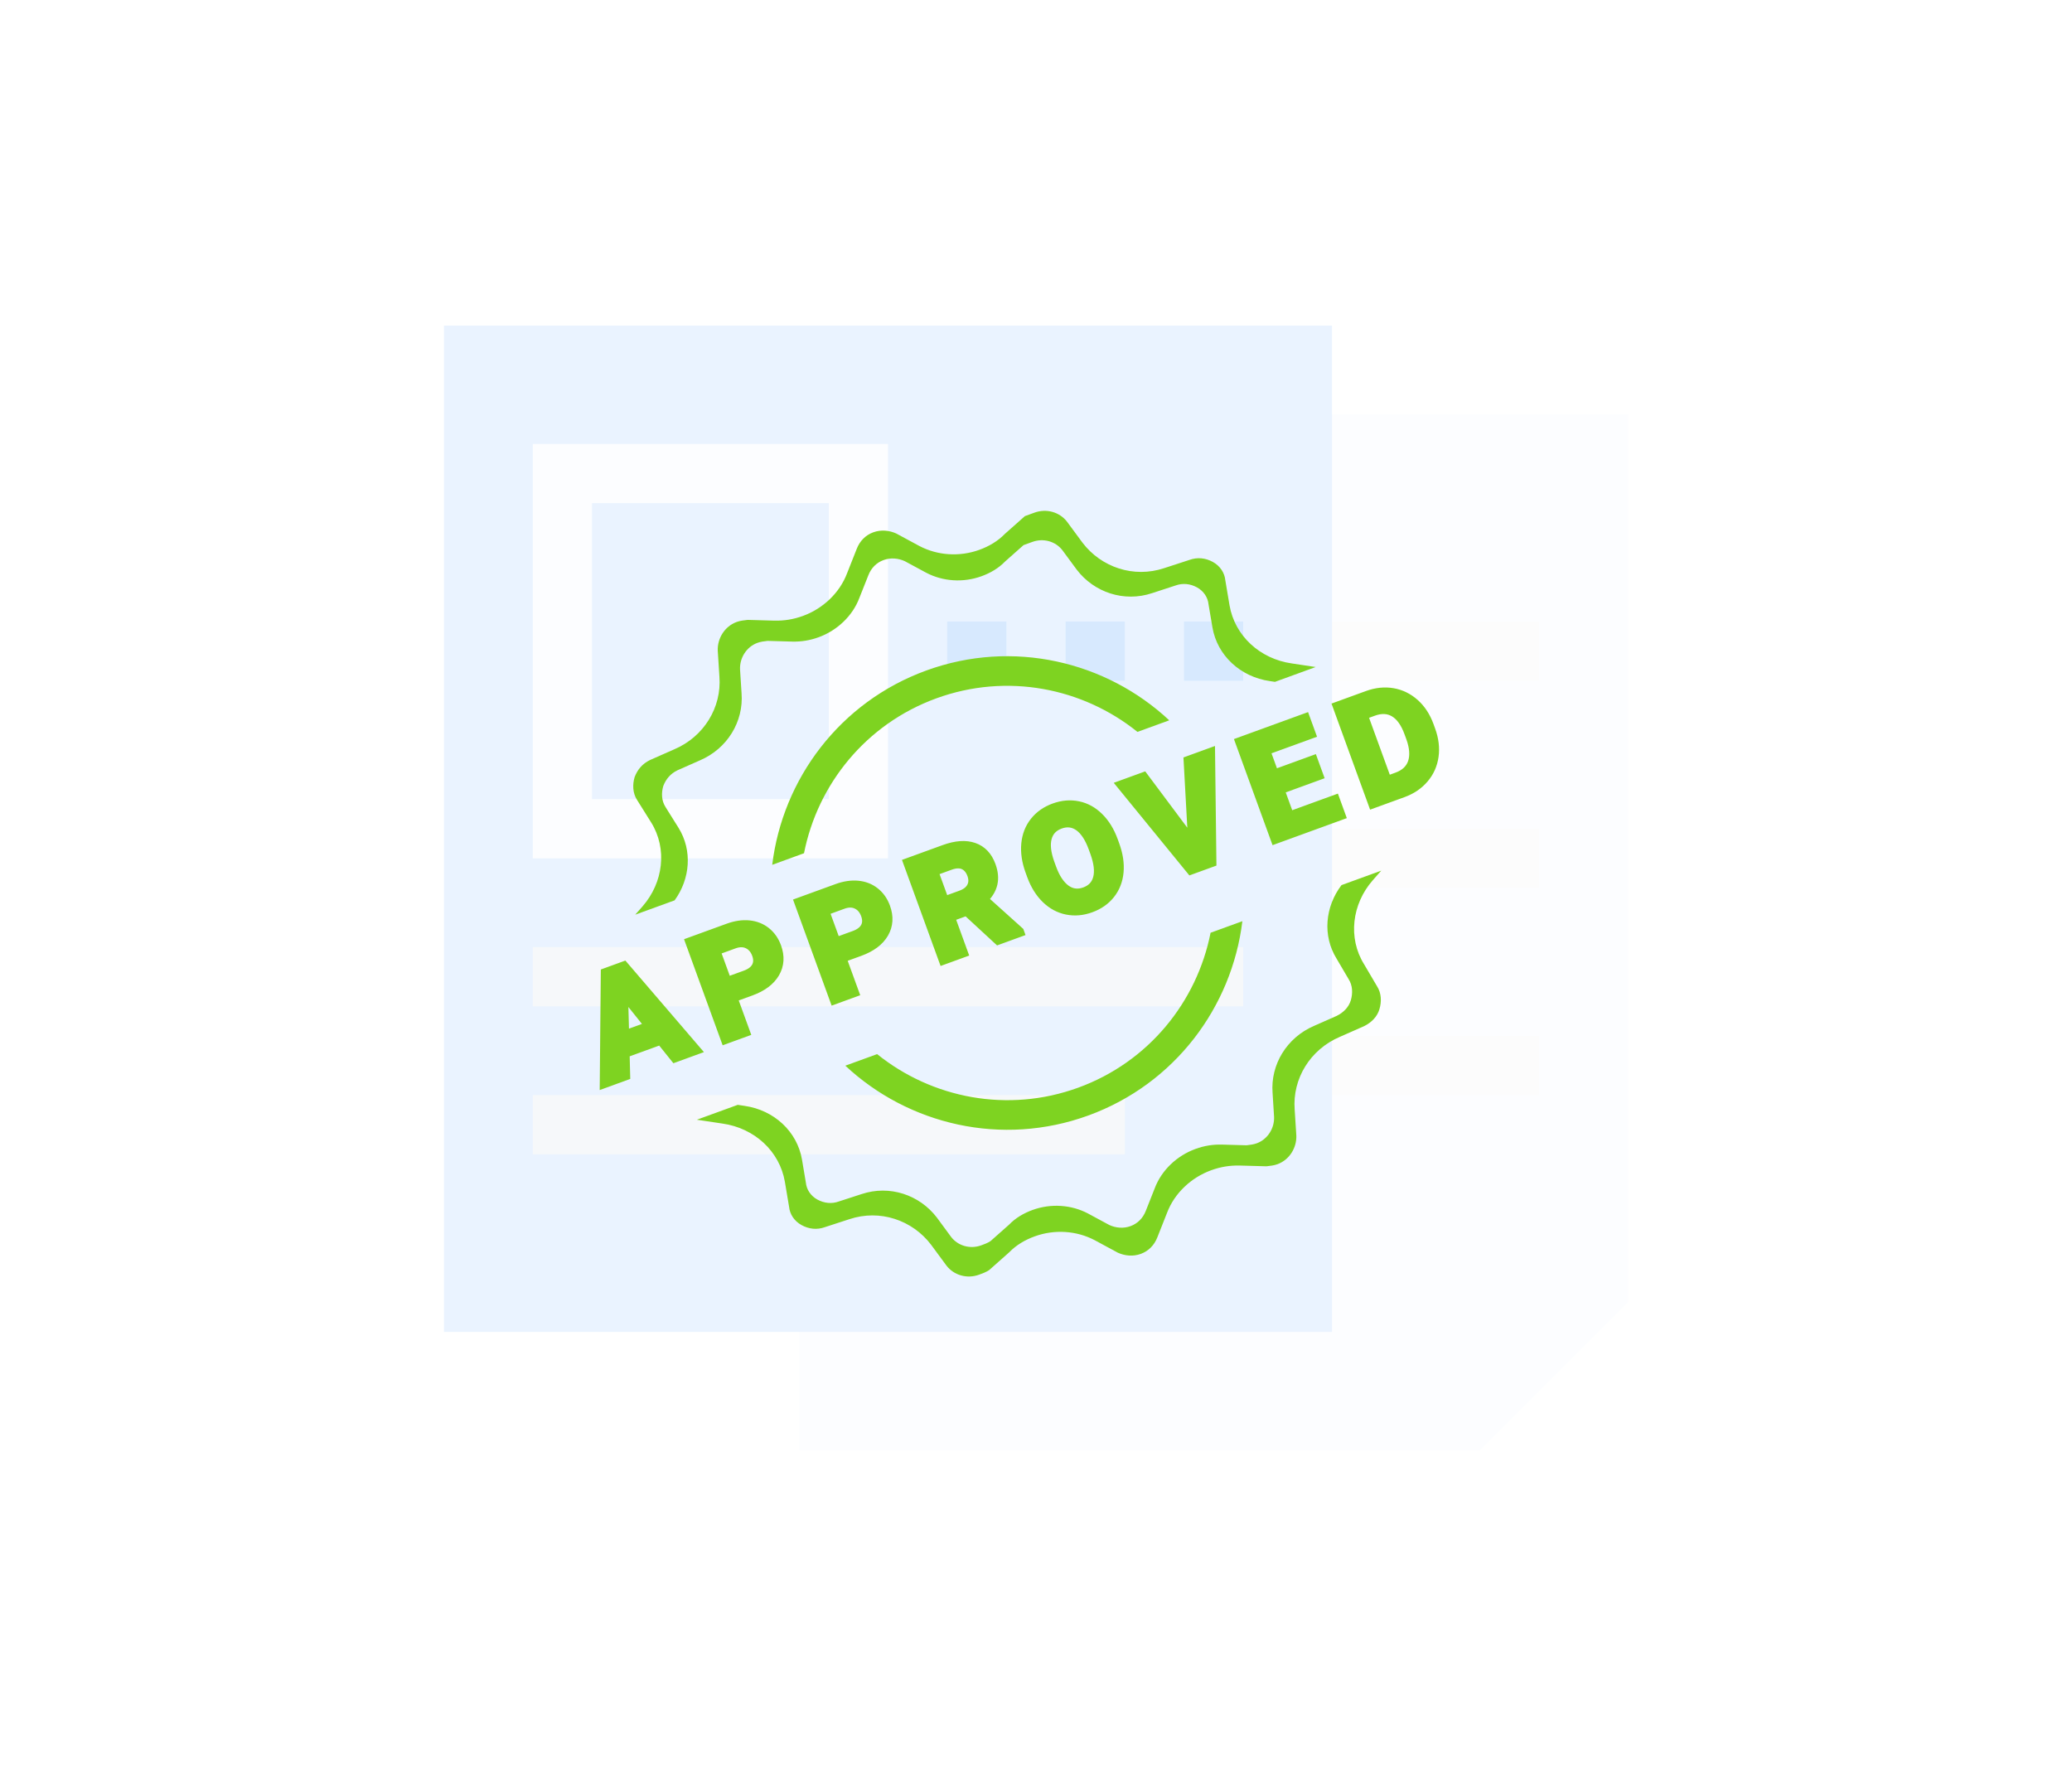
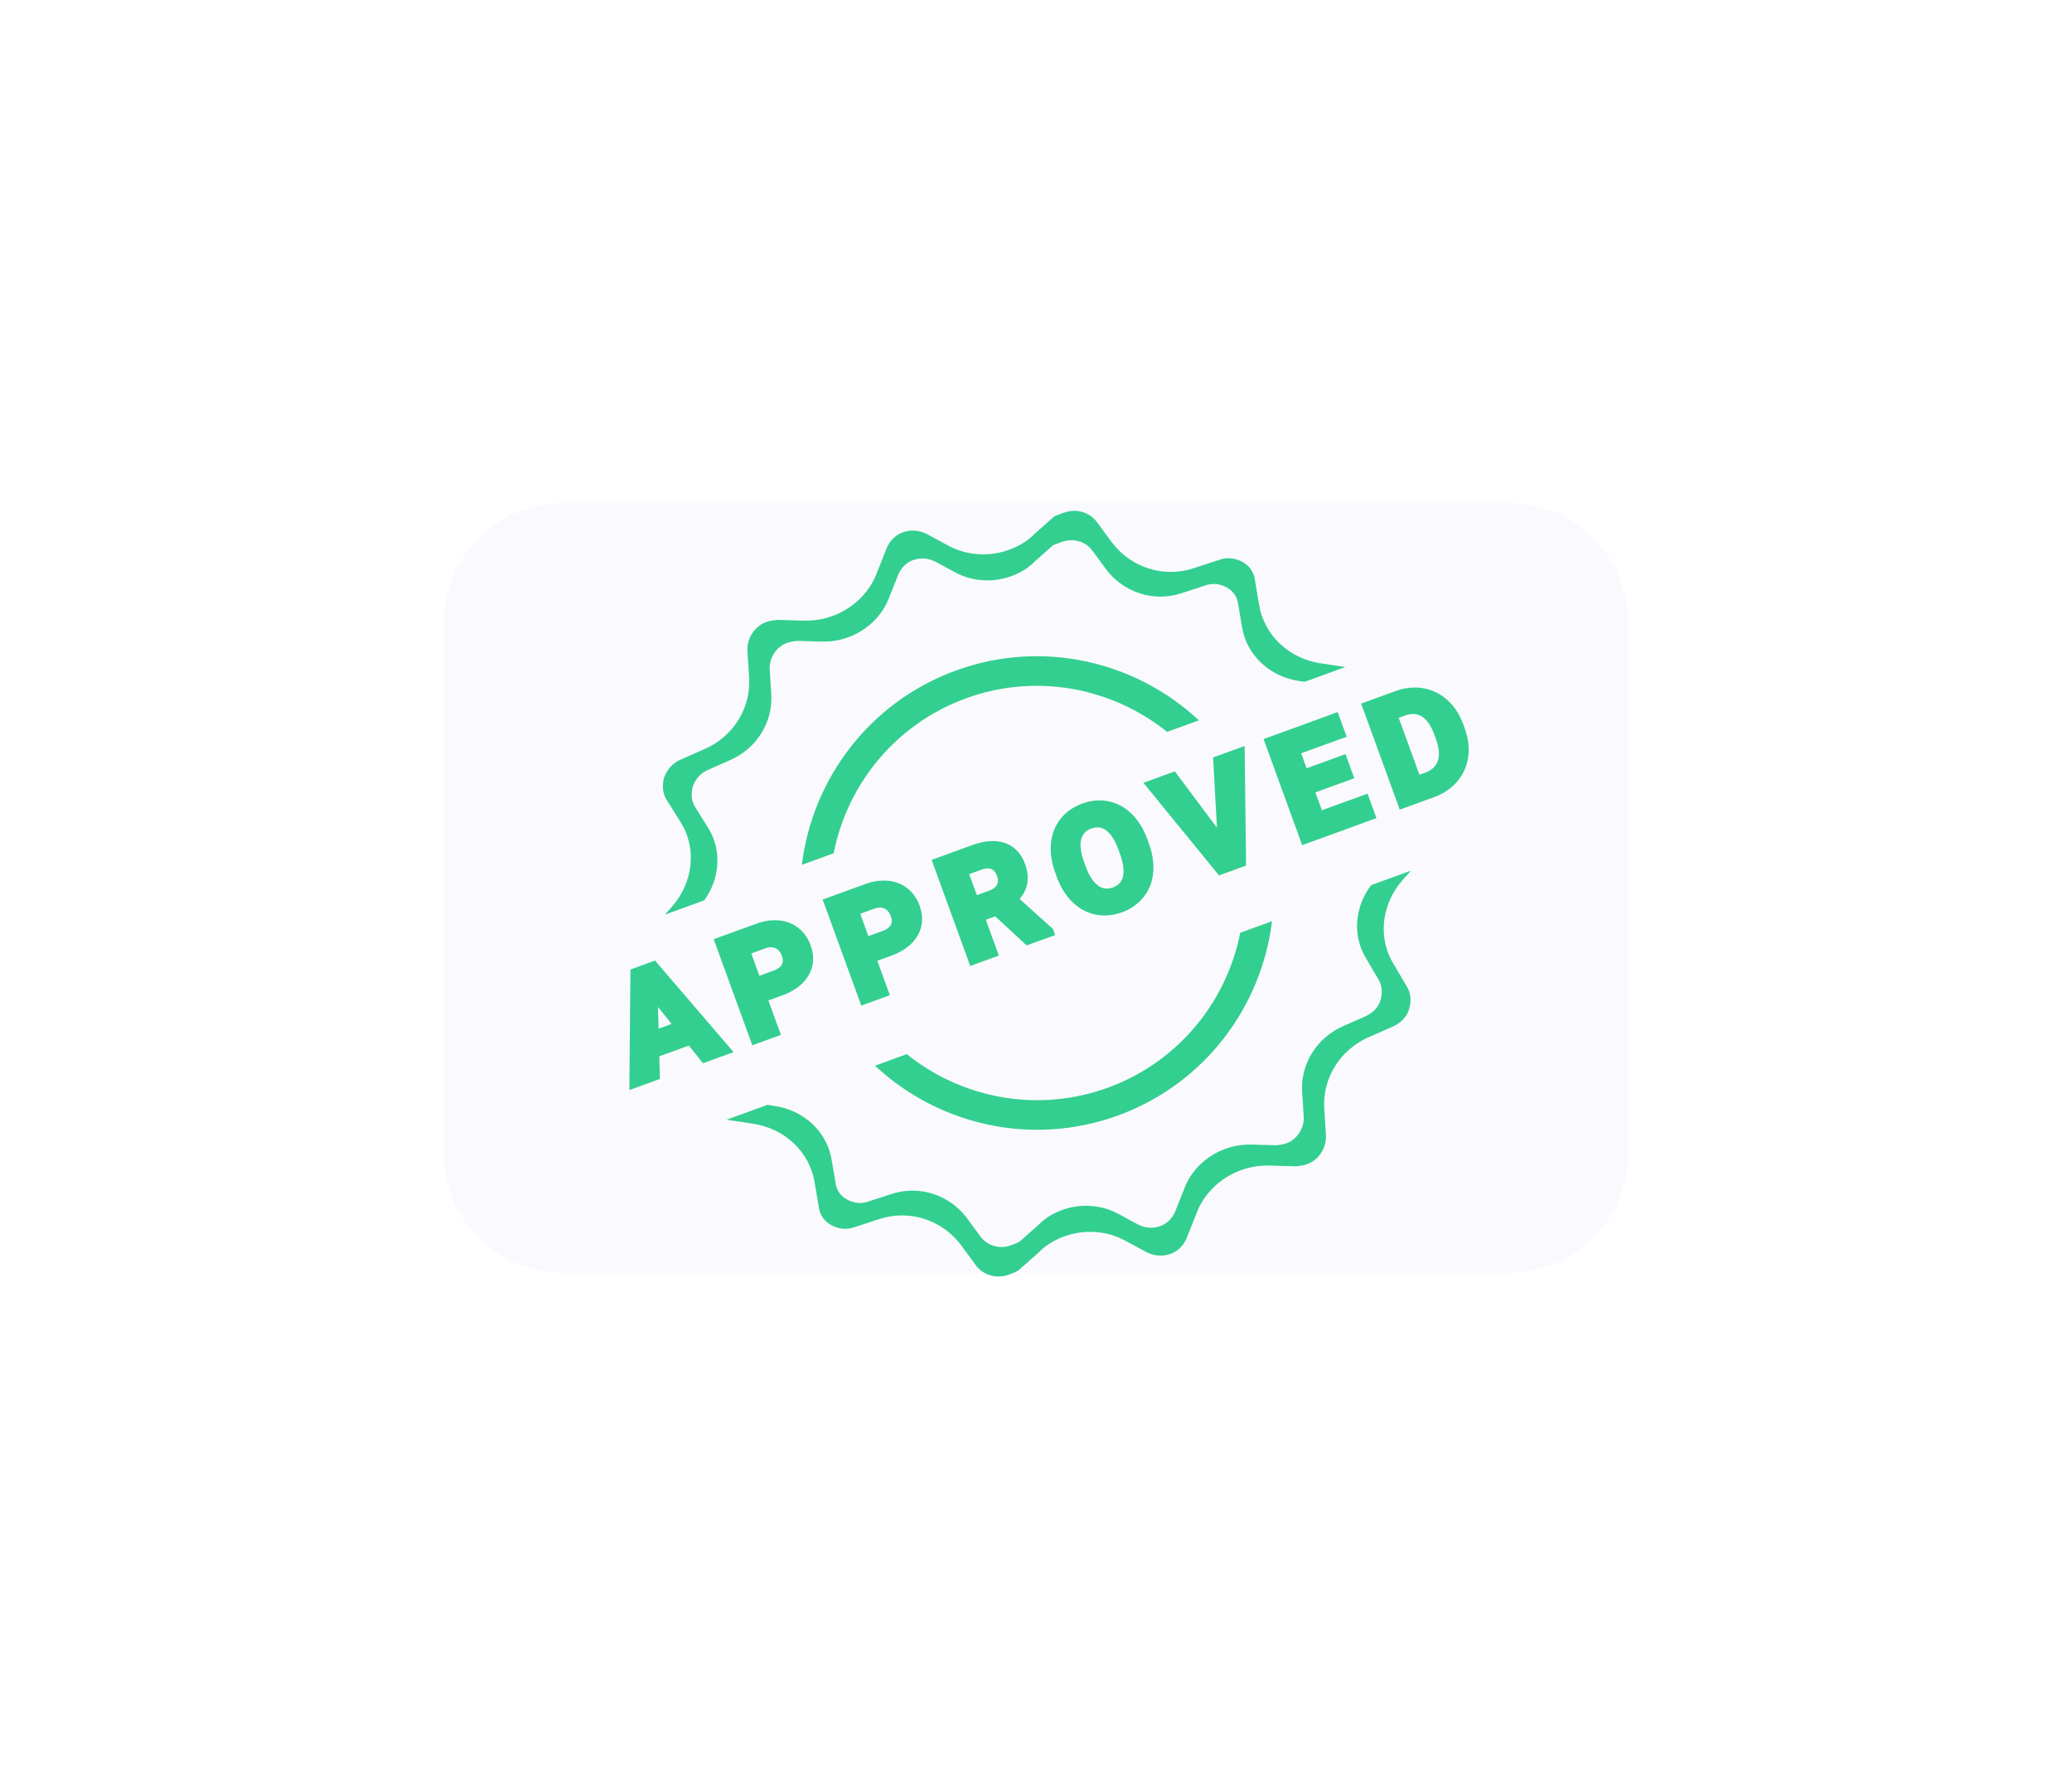
- <svg xmlns="http://www.w3.org/2000/svg" width="70px" height="60px" viewBox="0 0 70 60" version="1.1">
-   <g id="70x60_icons/others/register_icon/approved" stroke="none" stroke-width="1" fill="none" fill-rule="evenodd">
-     <rect id="base" x="0" y="0" width="70" height="60" />
-     <g id="70x60_icons" transform="translate(15, 11)">
-       <g id="register_icn" opacity="0.2">
-         <polygon id="base" fill="#F0F7FF" points="12 3 40 3 40 33 35 38 12 38" />
-         <polygon id="Rectangle-path" fill="#EEEEEE" points="13 10 37 10 37 12 13 12" />
-         <polygon id="Rectangle-path" fill="#EEEEEE" points="17 17 37 17 37 19 17 19" />
-         <polygon id="Rectangle-path" fill="#EEEEEE" points="17 24 37 24 37 26 17 26" />
-         <rect id="base" fill="#94C5FF" x="0" y="0" width="30" height="34" />
-         <polygon id="Rectangle-path" fill="#3792FC" points="25 10 27 10 27 12 25 12" />
-         <polygon id="Rectangle-path" fill="#3792FC" points="21 10 23 10 23 12 21 12" />
-         <polygon id="Rectangle-path" fill="#3792FC" points="17 10 19 10 19 12 17 12" />
-         <path d="M15,4 L3,4 L3,18 L15,18 L15,4 L15,4 Z M13,16 L5,16 L5,6 L13,6 L13,16 Z" id="Shape" fill="#F0F7FF" />
-         <polygon id="Rectangle-path" fill="#D3DBE4" points="3 21 27 21 27 23 3 23" />
-         <polygon id="Rectangle-path" fill="#D3DBE4" points="3 26 23 26 23 28 3 28" />
-       </g>
-       <g id="approved" transform="translate(19.5, 19) rotate(-20) translate(-19.5, -19) translate(4, 6)" fill="#7ED321">
-         <path d="M27.13,16.611 L26.747,16.82 C25.815,17.333 25.287,18.36 25.504,19.387 L25.66,20.232 C25.722,20.504 25.629,20.776 25.473,20.987 C25.318,21.199 25.07,21.319 24.79,21.35 L23.889,21.41 C22.802,21.47 21.902,22.195 21.622,23.192 L21.374,24.037 C21.249,24.43 20.877,24.732 20.442,24.732 C20.318,24.732 20.193,24.702 20.069,24.671 L19.231,24.339 C18.92,24.218 18.609,24.158 18.268,24.158 C17.553,24.158 16.839,24.46 16.373,25.003 L15.783,25.668 C15.597,25.879 15.348,26 15.069,26 C14.789,26 14.541,25.879 14.354,25.698 L13.764,25.034 C13.298,24.52 12.615,24.218 11.901,24.218 C11.559,24.218 11.217,24.279 10.907,24.43 L10.068,24.762 C9.944,24.792 9.82,24.792 9.695,24.792 C9.261,24.792 8.888,24.52 8.764,24.128 L8.515,23.282 C8.205,22.286 7.304,21.561 6.217,21.531 L5.347,21.501 C5.068,21.501 4.819,21.38 4.633,21.168 C4.446,20.957 4.384,20.685 4.446,20.444 L4.602,19.598 C4.788,18.571 4.26,17.545 3.297,17.031 L2.525,16.611 L3.995,16.611 L4.197,16.721 C5.086,17.195 5.574,18.143 5.402,19.091 L5.258,19.871 C5.201,20.094 5.258,20.345 5.43,20.54 C5.602,20.735 5.832,20.847 6.09,20.847 L6.892,20.875 C7.896,20.902 8.727,21.571 9.014,22.491 L9.243,23.272 C9.358,23.634 9.702,23.885 10.103,23.885 C10.218,23.885 10.333,23.885 10.447,23.857 L11.222,23.551 C11.508,23.411 11.824,23.355 12.139,23.355 C12.798,23.355 13.429,23.634 13.859,24.108 L14.404,24.721 C14.576,24.889 14.805,25 15.063,25 C15.321,25 15.551,24.889 15.723,24.693 L16.267,24.08 C16.698,23.578 17.357,23.3 18.016,23.3 C18.332,23.3 18.618,23.355 18.905,23.467 L19.679,23.774 C19.794,23.801 19.909,23.829 20.023,23.829 C20.425,23.829 20.769,23.551 20.883,23.188 L21.113,22.408 C21.371,21.488 22.202,20.819 23.206,20.763 L24.037,20.707 C24.295,20.679 24.524,20.568 24.668,20.373 C24.811,20.178 24.897,19.927 24.84,19.676 L24.696,18.895 C24.507,18.001 24.93,17.107 25.701,16.611 L27.13,16.611 Z M2.938,9.389 L3.266,9.21 C4.198,8.697 4.726,7.67 4.509,6.643 L4.322,5.768 C4.26,5.496 4.353,5.224 4.509,5.013 C4.695,4.801 4.912,4.681 5.192,4.65 L6.093,4.59 C7.18,4.53 8.08,3.805 8.36,2.808 L8.608,1.963 C8.733,1.57 9.105,1.268 9.54,1.268 C9.664,1.268 9.789,1.298 9.913,1.329 L10.751,1.661 C11.062,1.782 11.373,1.842 11.714,1.842 C12.429,1.842 13.143,1.54 13.609,0.997 L14.199,0.332 C14.385,0.121 14.634,-2.27373675e-13 14.913,-2.27373675e-13 C15.193,-2.27373675e-13 15.441,0.121 15.628,0.302 L16.218,0.966 C16.684,1.48 17.367,1.782 18.081,1.782 C18.423,1.782 18.765,1.721 19.075,1.57 L19.914,1.238 C20.007,1.238 20.131,1.238 20.255,1.238 C20.69,1.238 21.063,1.51 21.187,1.902 L21.436,2.748 C21.746,3.744 22.647,4.469 23.734,4.499 L24.635,4.53 C24.914,4.53 25.163,4.65 25.349,4.862 C25.536,5.073 25.598,5.345 25.536,5.587 L25.38,6.432 C25.194,7.459 25.722,8.485 26.685,8.999 L27.401,9.389 L25.937,9.389 L25.786,9.307 C24.897,8.833 24.41,7.885 24.582,6.937 L24.725,6.157 C24.782,5.934 24.725,5.683 24.553,5.488 C24.381,5.293 24.152,5.181 23.894,5.181 L23.062,5.153 C22.059,5.125 21.227,4.456 20.941,3.537 L20.711,2.756 C20.597,2.394 20.253,2.143 19.851,2.143 C19.737,2.143 19.622,2.143 19.536,2.143 L18.762,2.449 C18.475,2.589 18.16,2.645 17.844,2.645 C17.185,2.645 16.554,2.366 16.124,1.892 L15.579,1.279 C15.407,1.111 15.178,1 14.92,1 C14.662,1 14.433,1.111 14.261,1.307 L13.716,1.92 C13.286,2.422 12.626,2.7 11.967,2.7 C11.652,2.7 11.365,2.645 11.078,2.533 L10.304,2.226 C10.189,2.199 10.075,2.171 9.96,2.171 C9.559,2.171 9.215,2.449 9.1,2.812 L8.871,3.592 C8.613,4.512 7.781,5.181 6.778,5.237 L5.946,5.293 C5.688,5.321 5.488,5.432 5.316,5.627 C5.172,5.822 5.086,6.073 5.144,6.324 L5.316,7.132 C5.501,8.01 5.097,8.888 4.354,9.389 L2.938,9.389 Z M22.137,9.389 L20.994,9.389 C19.767,7.36 17.539,6 15,6 C12.461,6 10.233,7.36 9.006,9.389 L7.863,9.389 C9.185,6.787 11.888,5 15,5 C18.112,5 20.815,6.787 22.137,9.389 Z M22.137,16.611 C20.815,19.213 18.112,21 15,21 C11.888,21 9.185,19.213 7.863,16.611 L9.006,16.611 C10.233,18.64 12.461,20 15,20 C17.539,20 19.767,18.64 20.994,16.611 L22.137,16.611 Z" id="Combined-Shape" />
-         <path d="M2.294,13.672 L1.017,13.672 L0.774,14.396 L0,14.396 L1.316,10.882 L1.991,10.882 L3.314,14.396 L2.54,14.396 L2.294,13.672 Z M1.214,13.085 L2.098,13.085 L1.653,11.77 L1.214,13.085 Z M5.083,13.158 L5.083,14.396 L4.354,14.396 L4.354,10.882 L5.733,10.882 C5.999,10.882 6.232,10.93 6.434,11.026 C6.635,11.123 6.79,11.26 6.899,11.438 C7.007,11.616 7.062,11.818 7.062,12.045 C7.062,12.389 6.943,12.661 6.706,12.86 C6.469,13.058 6.141,13.158 5.721,13.158 L5.083,13.158 Z M5.083,12.571 L5.733,12.571 C5.926,12.571 6.073,12.526 6.174,12.436 C6.275,12.346 6.326,12.217 6.326,12.05 C6.326,11.878 6.275,11.739 6.173,11.632 C6.071,11.526 5.93,11.471 5.75,11.468 L5.083,11.468 L5.083,12.571 Z M9,13.158 L9,14.396 L8.272,14.396 L8.272,10.882 L9.651,10.882 C9.916,10.882 10.15,10.93 10.351,11.026 C10.553,11.123 10.708,11.26 10.816,11.438 C10.925,11.616 10.979,11.818 10.979,12.045 C10.979,12.389 10.86,12.661 10.623,12.86 C10.386,13.058 10.058,13.158 9.639,13.158 L9,13.158 Z M9,12.571 L9.651,12.571 C9.844,12.571 9.99,12.526 10.092,12.436 C10.193,12.346 10.243,12.217 10.243,12.05 C10.243,11.878 10.192,11.739 10.09,11.632 C9.988,11.526 9.848,11.471 9.668,11.468 L9,11.468 L9,12.571 Z M13.498,13.11 L12.918,13.11 L12.918,14.396 L12.189,14.396 L12.189,10.882 L13.503,10.882 C13.92,10.882 14.243,10.974 14.469,11.159 C14.696,11.344 14.809,11.606 14.809,11.944 C14.809,12.183 14.757,12.383 14.652,12.544 C14.548,12.704 14.39,12.831 14.178,12.926 L14.943,14.362 L14.943,14.396 L14.161,14.396 L13.498,13.11 Z M12.918,12.523 L13.505,12.523 C13.688,12.523 13.83,12.477 13.93,12.384 C14.031,12.292 14.081,12.164 14.081,12.002 C14.081,11.836 14.033,11.706 13.939,11.611 C13.844,11.516 13.699,11.468 13.503,11.468 L12.918,11.468 L12.918,12.523 Z M18.977,12.719 C18.977,13.065 18.915,13.368 18.792,13.629 C18.669,13.889 18.493,14.09 18.264,14.232 C18.035,14.374 17.772,14.444 17.476,14.444 C17.183,14.444 16.922,14.374 16.692,14.234 C16.462,14.094 16.284,13.894 16.158,13.635 C16.032,13.375 15.968,13.076 15.966,12.738 L15.966,12.564 C15.966,12.218 16.029,11.914 16.154,11.65 C16.28,11.387 16.457,11.185 16.686,11.045 C16.915,10.904 17.177,10.833 17.471,10.833 C17.766,10.833 18.028,10.904 18.257,11.045 C18.486,11.185 18.663,11.387 18.788,11.65 C18.914,11.914 18.977,12.217 18.977,12.562 L18.977,12.719 Z M18.239,12.559 C18.239,12.191 18.172,11.911 18.039,11.719 C17.907,11.528 17.717,11.432 17.471,11.432 C17.227,11.432 17.038,11.527 16.906,11.716 C16.773,11.905 16.706,12.182 16.704,12.547 L16.704,12.719 C16.704,13.077 16.771,13.356 16.903,13.554 C17.036,13.752 17.227,13.851 17.476,13.851 C17.721,13.851 17.908,13.755 18.039,13.565 C18.171,13.374 18.237,13.096 18.239,12.731 L18.239,12.559 Z M21.469,13.525 L22.27,10.882 L23.081,10.882 L21.85,14.396 L21.09,14.396 L19.864,10.882 L20.673,10.882 L21.469,13.525 Z M26.251,12.873 L24.852,12.873 L24.852,13.814 L26.494,13.814 L26.494,14.396 L24.124,14.396 L24.124,10.882 L26.489,10.882 L26.489,11.468 L24.852,11.468 L24.852,12.306 L26.251,12.306 L26.251,12.873 Z M27.631,14.396 L27.631,10.882 L28.719,10.882 C29.03,10.882 29.308,10.951 29.553,11.09 C29.798,11.23 29.989,11.428 30.127,11.684 C30.265,11.941 30.333,12.233 30.333,12.559 L30.333,12.721 C30.333,13.048 30.266,13.338 30.131,13.592 C29.995,13.847 29.805,14.044 29.559,14.184 C29.313,14.324 29.035,14.395 28.726,14.396 L27.631,14.396 Z M28.36,11.468 L28.36,13.814 L28.712,13.814 C28.996,13.814 29.214,13.722 29.365,13.537 C29.515,13.352 29.592,13.087 29.595,12.743 L29.595,12.557 C29.595,12.2 29.521,11.929 29.372,11.745 C29.223,11.56 29.005,11.468 28.719,11.468 L28.36,11.468 Z" id="APPROVED" stroke="#7ED321" stroke-width="0.3" />
-       </g>
-     </g>
-   </g>
+ <svg xmlns="http://www.w3.org/2000/svg" width="70" height="60" viewBox="0 0 70 60" fill="none">
+   <path opacity="0.3" d="M51 17H19C16.791 17 15 18.791 15 21V39C15 41.209 16.791 43 19 43H51C53.209 43 55 41.209 55 39V21C55 18.791 53.209 17 51 17Z" fill="#EFEEFB" />
+   <path fill-rule="evenodd" clip-rule="evenodd" d="M47.666 29.416L47.377 29.743C46.677 30.544 46.532 31.689 47.087 32.58L47.522 33.321C47.674 33.556 47.679 33.843 47.605 34.094C47.532 34.346 47.34 34.545 47.087 34.669L46.261 35.034C45.261 35.462 44.662 36.451 44.74 37.483L44.796 38.363C44.813 38.774 44.567 39.185 44.158 39.334C44.041 39.377 43.914 39.391 43.787 39.405L42.886 39.38C42.552 39.372 42.24 39.422 41.919 39.538C41.248 39.783 40.679 40.311 40.428 40.981L40.1 41.807C39.997 42.07 39.805 42.268 39.543 42.364C39.28 42.459 39.005 42.431 38.768 42.324L37.986 41.902C37.373 41.579 36.627 41.529 35.956 41.773C35.635 41.89 35.335 42.063 35.095 42.312L34.42 42.91C34.314 42.981 34.197 43.024 34.08 43.066C33.672 43.215 33.228 43.087 32.977 42.761L32.455 42.051C31.822 41.221 30.728 40.848 29.696 41.191L28.869 41.461C28.606 41.556 28.331 41.528 28.084 41.393C27.836 41.258 27.685 41.024 27.661 40.775L27.517 39.928C27.341 38.899 26.494 38.115 25.414 37.962L24.545 37.831L25.926 37.328L26.154 37.363C27.151 37.504 27.933 38.228 28.095 39.177L28.228 39.96C28.25 40.189 28.39 40.405 28.618 40.529C28.846 40.654 29.1 40.68 29.343 40.592L30.107 40.344C31.059 40.027 32.069 40.371 32.653 41.137L33.136 41.792C33.367 42.094 33.776 42.212 34.154 42.074C34.261 42.035 34.369 41.996 34.467 41.931L35.09 41.378C35.312 41.149 35.589 40.988 35.885 40.88C36.505 40.655 37.193 40.701 37.759 40.999L38.481 41.389C38.7 41.488 38.953 41.514 39.196 41.426C39.438 41.337 39.615 41.154 39.71 40.912L40.013 40.15C40.245 39.531 40.769 39.044 41.389 38.818C41.685 38.71 41.974 38.664 42.281 38.671L43.114 38.694C43.231 38.681 43.348 38.669 43.456 38.629C43.833 38.492 44.061 38.112 44.045 37.733L43.993 36.921C43.921 35.968 44.474 35.055 45.398 34.66L46.16 34.323C46.393 34.208 46.57 34.025 46.638 33.793C46.706 33.56 46.701 33.295 46.562 33.079L46.16 32.395C45.676 31.619 45.768 30.634 46.322 29.905L47.666 29.416ZM22.462 30.903L22.709 30.623C23.41 29.822 23.555 28.677 22.999 27.786L22.524 27.027C22.373 26.793 22.368 26.506 22.441 26.254C22.544 25.991 22.707 25.804 22.959 25.68L23.785 25.315C24.786 24.886 25.385 23.897 25.306 22.865L25.251 21.986C25.233 21.574 25.48 21.163 25.889 21.014C26.006 20.972 26.133 20.958 26.26 20.944L27.161 20.969C27.494 20.976 27.807 20.927 28.128 20.81C28.799 20.566 29.367 20.037 29.619 19.367L29.947 18.541C30.049 18.279 30.241 18.08 30.504 17.985C30.767 17.889 31.042 17.918 31.279 18.024L32.06 18.447C32.674 18.77 33.419 18.82 34.09 18.575C34.411 18.459 34.712 18.285 34.952 18.037L35.627 17.438C35.714 17.406 35.831 17.363 35.948 17.321C36.356 17.172 36.799 17.3 37.05 17.627L37.573 18.336C38.206 19.166 39.3 19.539 40.332 19.196L41.189 18.916C41.451 18.821 41.726 18.849 41.974 18.984C42.221 19.119 42.372 19.353 42.396 19.601L42.54 20.449C42.716 21.477 43.563 22.262 44.643 22.415L45.45 22.536L44.074 23.037L43.904 23.012C42.907 22.87 42.125 22.146 41.962 21.197L41.83 20.414C41.808 20.185 41.668 19.969 41.44 19.845C41.211 19.72 40.957 19.694 40.715 19.782L39.924 20.04C38.972 20.357 37.962 20.013 37.378 19.247L36.895 18.592C36.663 18.29 36.254 18.172 35.877 18.309C35.769 18.349 35.662 18.388 35.581 18.417L34.958 18.97C34.736 19.199 34.459 19.36 34.163 19.467C33.543 19.693 32.855 19.647 32.289 19.349L31.567 18.959C31.349 18.86 31.095 18.834 30.852 18.922C30.61 19.01 30.433 19.194 30.338 19.436L30.035 20.198C29.803 20.817 29.279 21.304 28.659 21.53C28.363 21.638 28.074 21.683 27.767 21.677L26.934 21.653C26.817 21.666 26.7 21.68 26.592 21.719C26.215 21.856 25.987 22.236 26.003 22.615L26.055 23.427C26.127 24.38 25.574 25.293 24.65 25.688L23.888 26.025C23.655 26.14 23.505 26.313 23.41 26.555C23.342 26.788 23.347 27.053 23.486 27.269L23.925 27.97C24.399 28.731 24.32 29.694 23.792 30.419L22.462 30.903ZM40.504 24.337L39.429 24.728C37.582 23.241 35.023 22.725 32.638 23.593C30.252 24.462 28.623 26.501 28.164 28.828L27.09 29.219C27.443 26.322 29.372 23.718 32.296 22.654C35.22 21.589 38.371 22.344 40.504 24.337L40.504 24.337ZM42.974 31.123C42.621 34.02 40.692 36.624 37.768 37.689C34.844 38.753 31.692 37.998 29.56 36.005L30.634 35.615C32.482 37.102 35.04 37.617 37.426 36.749C39.812 35.881 41.44 33.841 41.9 31.514L42.974 31.123L42.974 31.123Z" fill="#33CF90" />
+   <path fill-rule="evenodd" clip-rule="evenodd" d="M23.322 35.148L22.122 35.585L22.142 36.349L21.414 36.614L21.448 32.861L22.083 32.63L24.528 35.48L23.8 35.745L23.322 35.148ZM22.106 34.967L22.937 34.664L22.069 33.58L22.106 34.967ZM25.767 33.712L26.19 34.875L25.506 35.124L24.304 31.822L25.6 31.35C25.849 31.259 26.085 31.225 26.307 31.247C26.53 31.268 26.722 31.344 26.885 31.474C27.048 31.604 27.168 31.776 27.245 31.989C27.363 32.313 27.345 32.608 27.19 32.876C27.035 33.144 26.761 33.35 26.367 33.493L25.767 33.712ZM25.566 33.16L26.177 32.938C26.358 32.872 26.481 32.779 26.545 32.66C26.61 32.541 26.613 32.403 26.556 32.245C26.497 32.083 26.401 31.97 26.269 31.905C26.137 31.84 25.986 31.837 25.816 31.895L25.189 32.124L25.566 33.16ZM29.448 32.372L29.871 33.535L29.187 33.784L27.985 30.482L29.281 30.01C29.53 29.919 29.766 29.885 29.988 29.907C30.211 29.928 30.403 30.004 30.566 30.134C30.729 30.264 30.849 30.436 30.927 30.649C31.044 30.973 31.026 31.269 30.871 31.536C30.716 31.804 30.442 32.01 30.048 32.153L29.448 32.372ZM29.247 31.82L29.859 31.598C30.04 31.532 30.162 31.439 30.227 31.32C30.291 31.201 30.294 31.063 30.237 30.905C30.178 30.744 30.083 30.63 29.951 30.565C29.818 30.5 29.667 30.497 29.497 30.555L28.87 30.784L29.247 31.82ZM33.658 30.788L33.113 30.986L33.553 32.195L32.868 32.445L31.666 29.142L32.9 28.693C33.293 28.55 33.627 28.527 33.903 28.623C34.18 28.72 34.376 28.927 34.491 29.244C34.573 29.469 34.592 29.675 34.549 29.861C34.506 30.047 34.401 30.221 34.234 30.383L35.444 31.471L35.455 31.503L34.721 31.77L33.658 30.788ZM32.912 30.435L33.464 30.234C33.636 30.172 33.753 30.08 33.816 29.959C33.879 29.837 33.882 29.7 33.827 29.548C33.77 29.392 33.681 29.285 33.559 29.229C33.438 29.172 33.285 29.177 33.101 29.244L32.551 29.444L32.912 30.435ZM38.672 28.547C38.791 28.872 38.837 29.178 38.81 29.465C38.784 29.752 38.687 30.001 38.52 30.213C38.354 30.424 38.131 30.58 37.853 30.682C37.577 30.782 37.308 30.806 37.044 30.753C36.78 30.7 36.544 30.573 36.337 30.372C36.129 30.171 35.967 29.912 35.85 29.595L35.791 29.431C35.672 29.106 35.627 28.799 35.655 28.508C35.683 28.218 35.78 27.968 35.947 27.757C36.114 27.547 36.336 27.391 36.613 27.29C36.89 27.189 37.16 27.166 37.423 27.22C37.687 27.274 37.922 27.403 38.13 27.607C38.338 27.812 38.501 28.076 38.619 28.399L38.672 28.547ZM37.924 28.649C37.798 28.303 37.64 28.063 37.45 27.928C37.26 27.794 37.049 27.768 36.818 27.853C36.588 27.936 36.443 28.09 36.383 28.313C36.323 28.536 36.355 28.819 36.478 29.163L36.537 29.324C36.66 29.661 36.817 29.9 37.01 30.041C37.202 30.181 37.415 30.209 37.65 30.124C37.879 30.04 38.023 29.886 38.081 29.662C38.139 29.438 38.106 29.154 37.983 28.811L37.924 28.649ZM41.29 28.452L41.139 25.694L41.901 25.417L41.946 29.14L41.232 29.4L38.878 26.517L39.638 26.241L41.29 28.452ZM45.561 26.204L44.246 26.682L44.569 27.567L46.111 27.006L46.31 27.552L44.083 28.363L42.881 25.06L45.103 24.251L45.304 24.802L43.766 25.362L44.053 26.149L45.367 25.671L45.561 26.204ZM47.379 27.163L46.177 23.861L47.199 23.489C47.491 23.382 47.776 23.353 48.054 23.399C48.332 23.447 48.579 23.567 48.796 23.761C49.014 23.955 49.178 24.206 49.29 24.513L49.345 24.665C49.457 24.972 49.492 25.268 49.453 25.553C49.412 25.838 49.301 26.089 49.117 26.304C48.934 26.52 48.697 26.681 48.408 26.789L47.379 27.163ZM47.062 24.163L47.864 26.367L48.195 26.247C48.463 26.15 48.636 25.988 48.714 25.763C48.792 25.537 48.774 25.262 48.659 24.938L48.595 24.763C48.473 24.427 48.31 24.198 48.108 24.076C47.905 23.954 47.669 23.942 47.399 24.04L47.062 24.163Z" fill="#33CF90" stroke="#33CF90" stroke-width="0.3" />
</svg>
